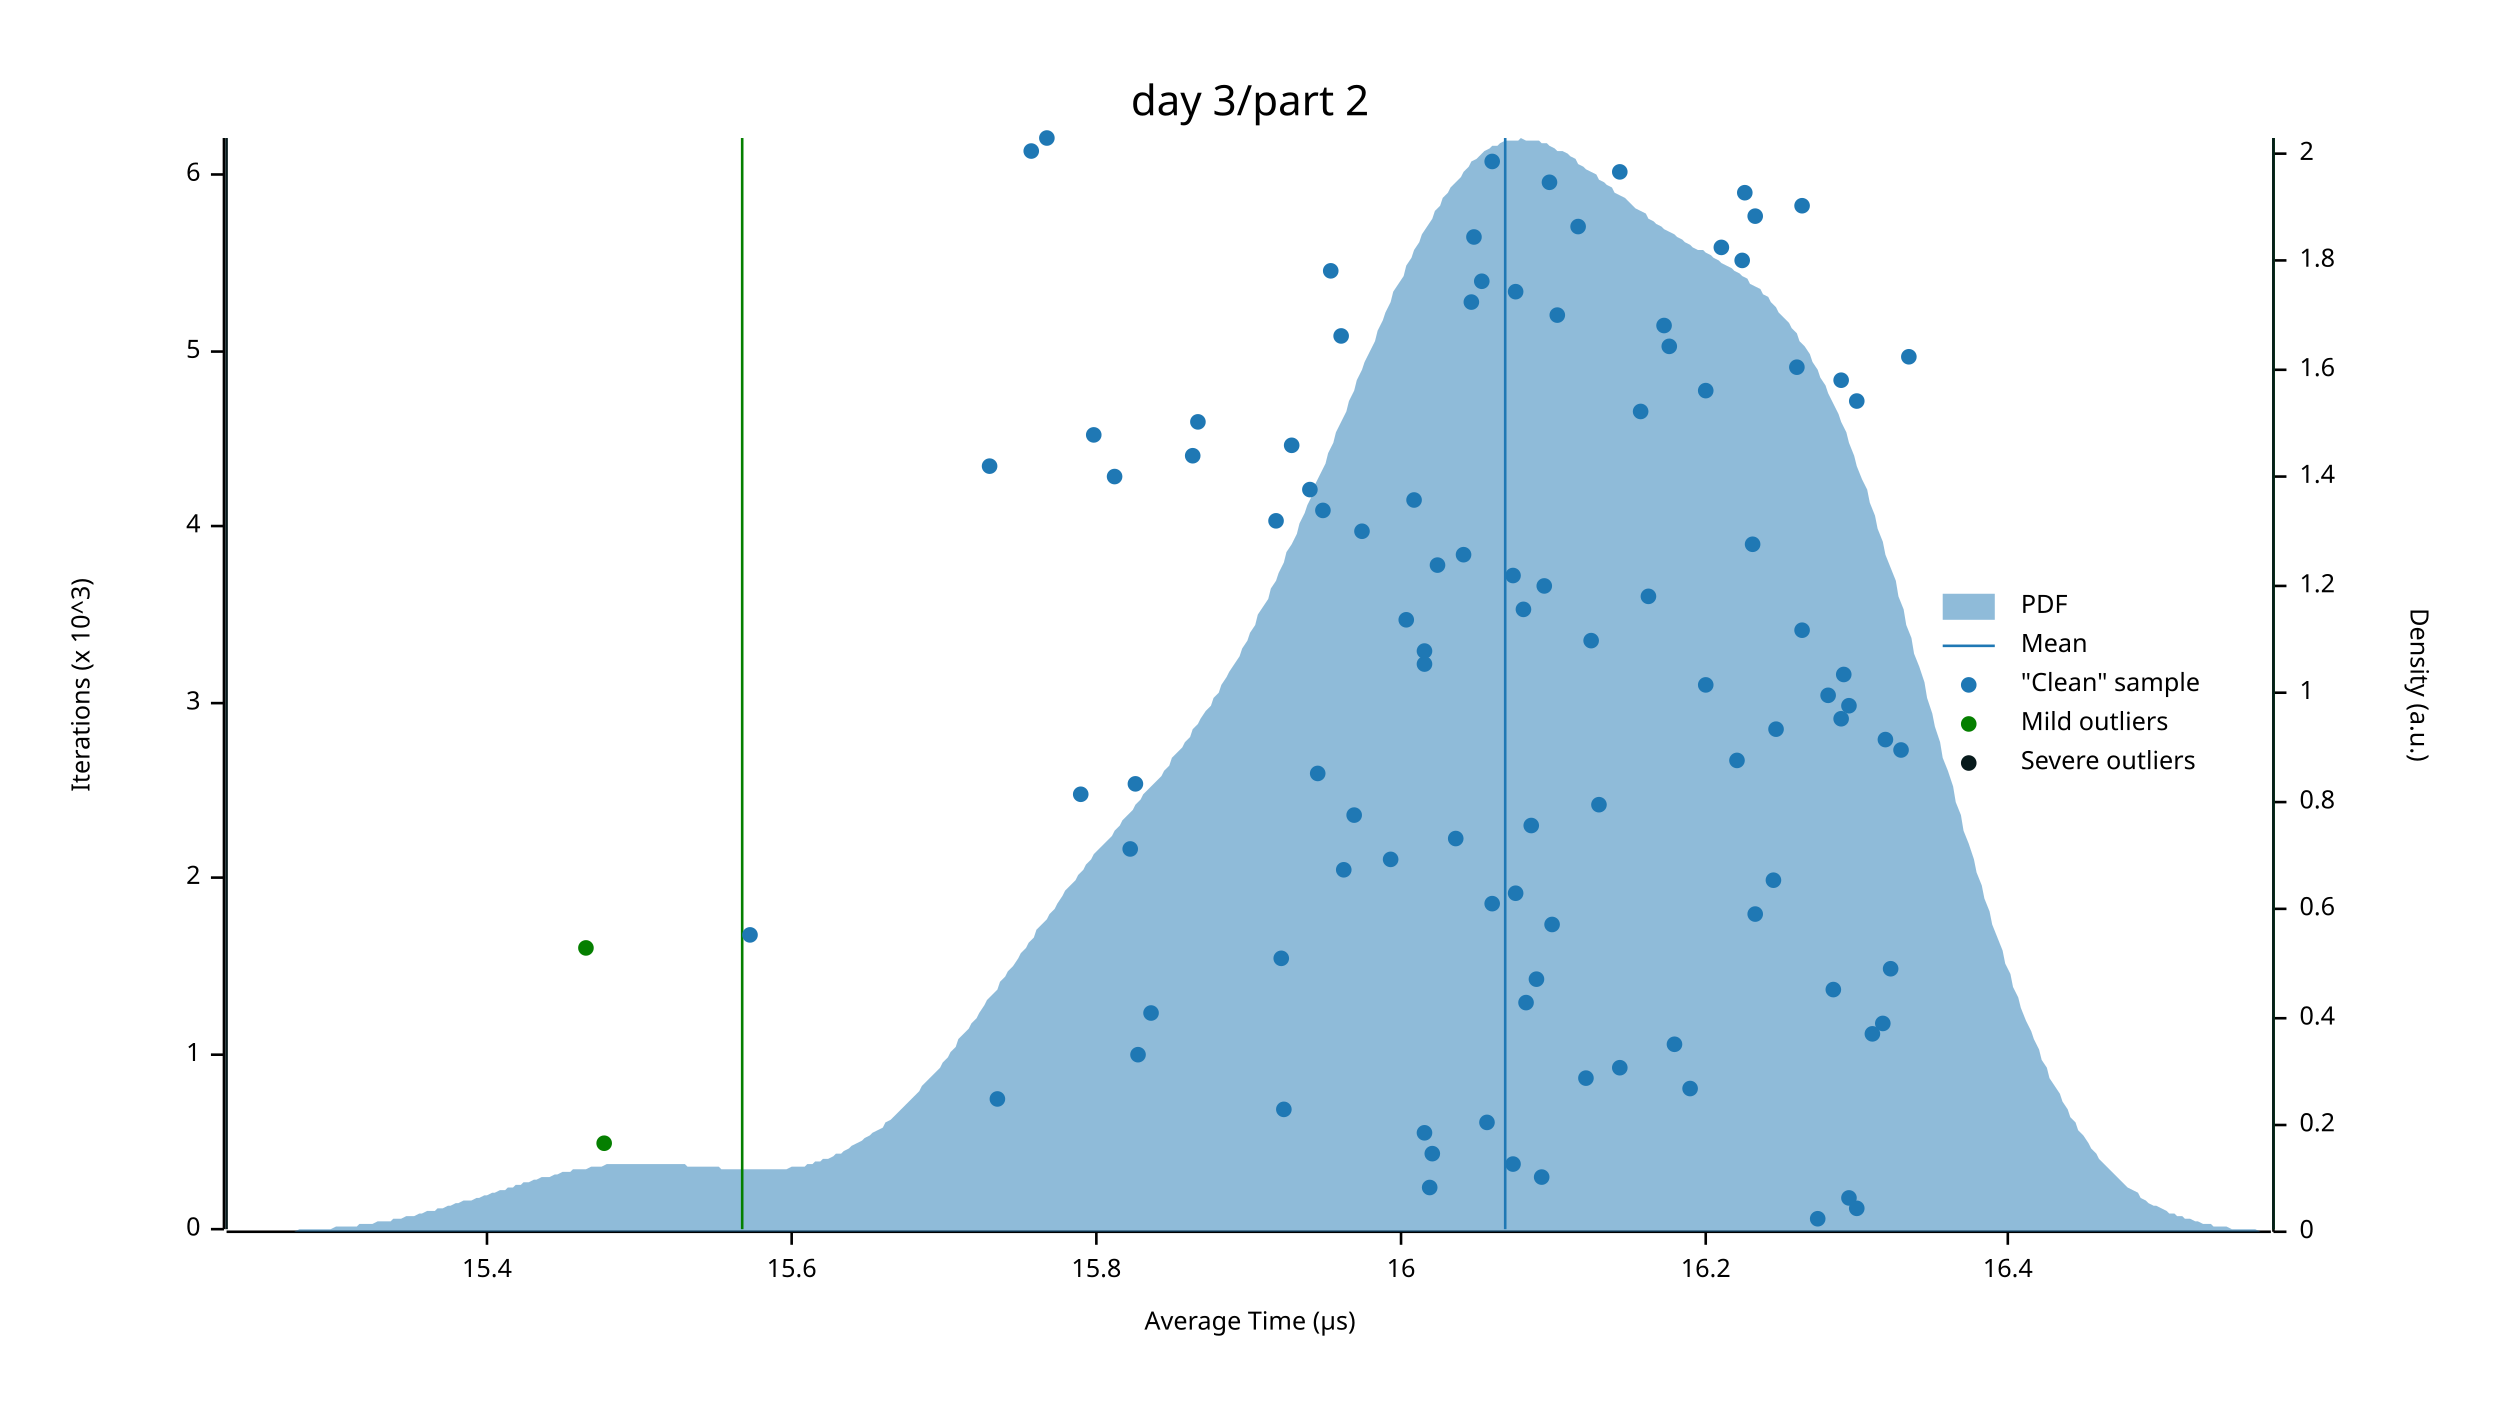
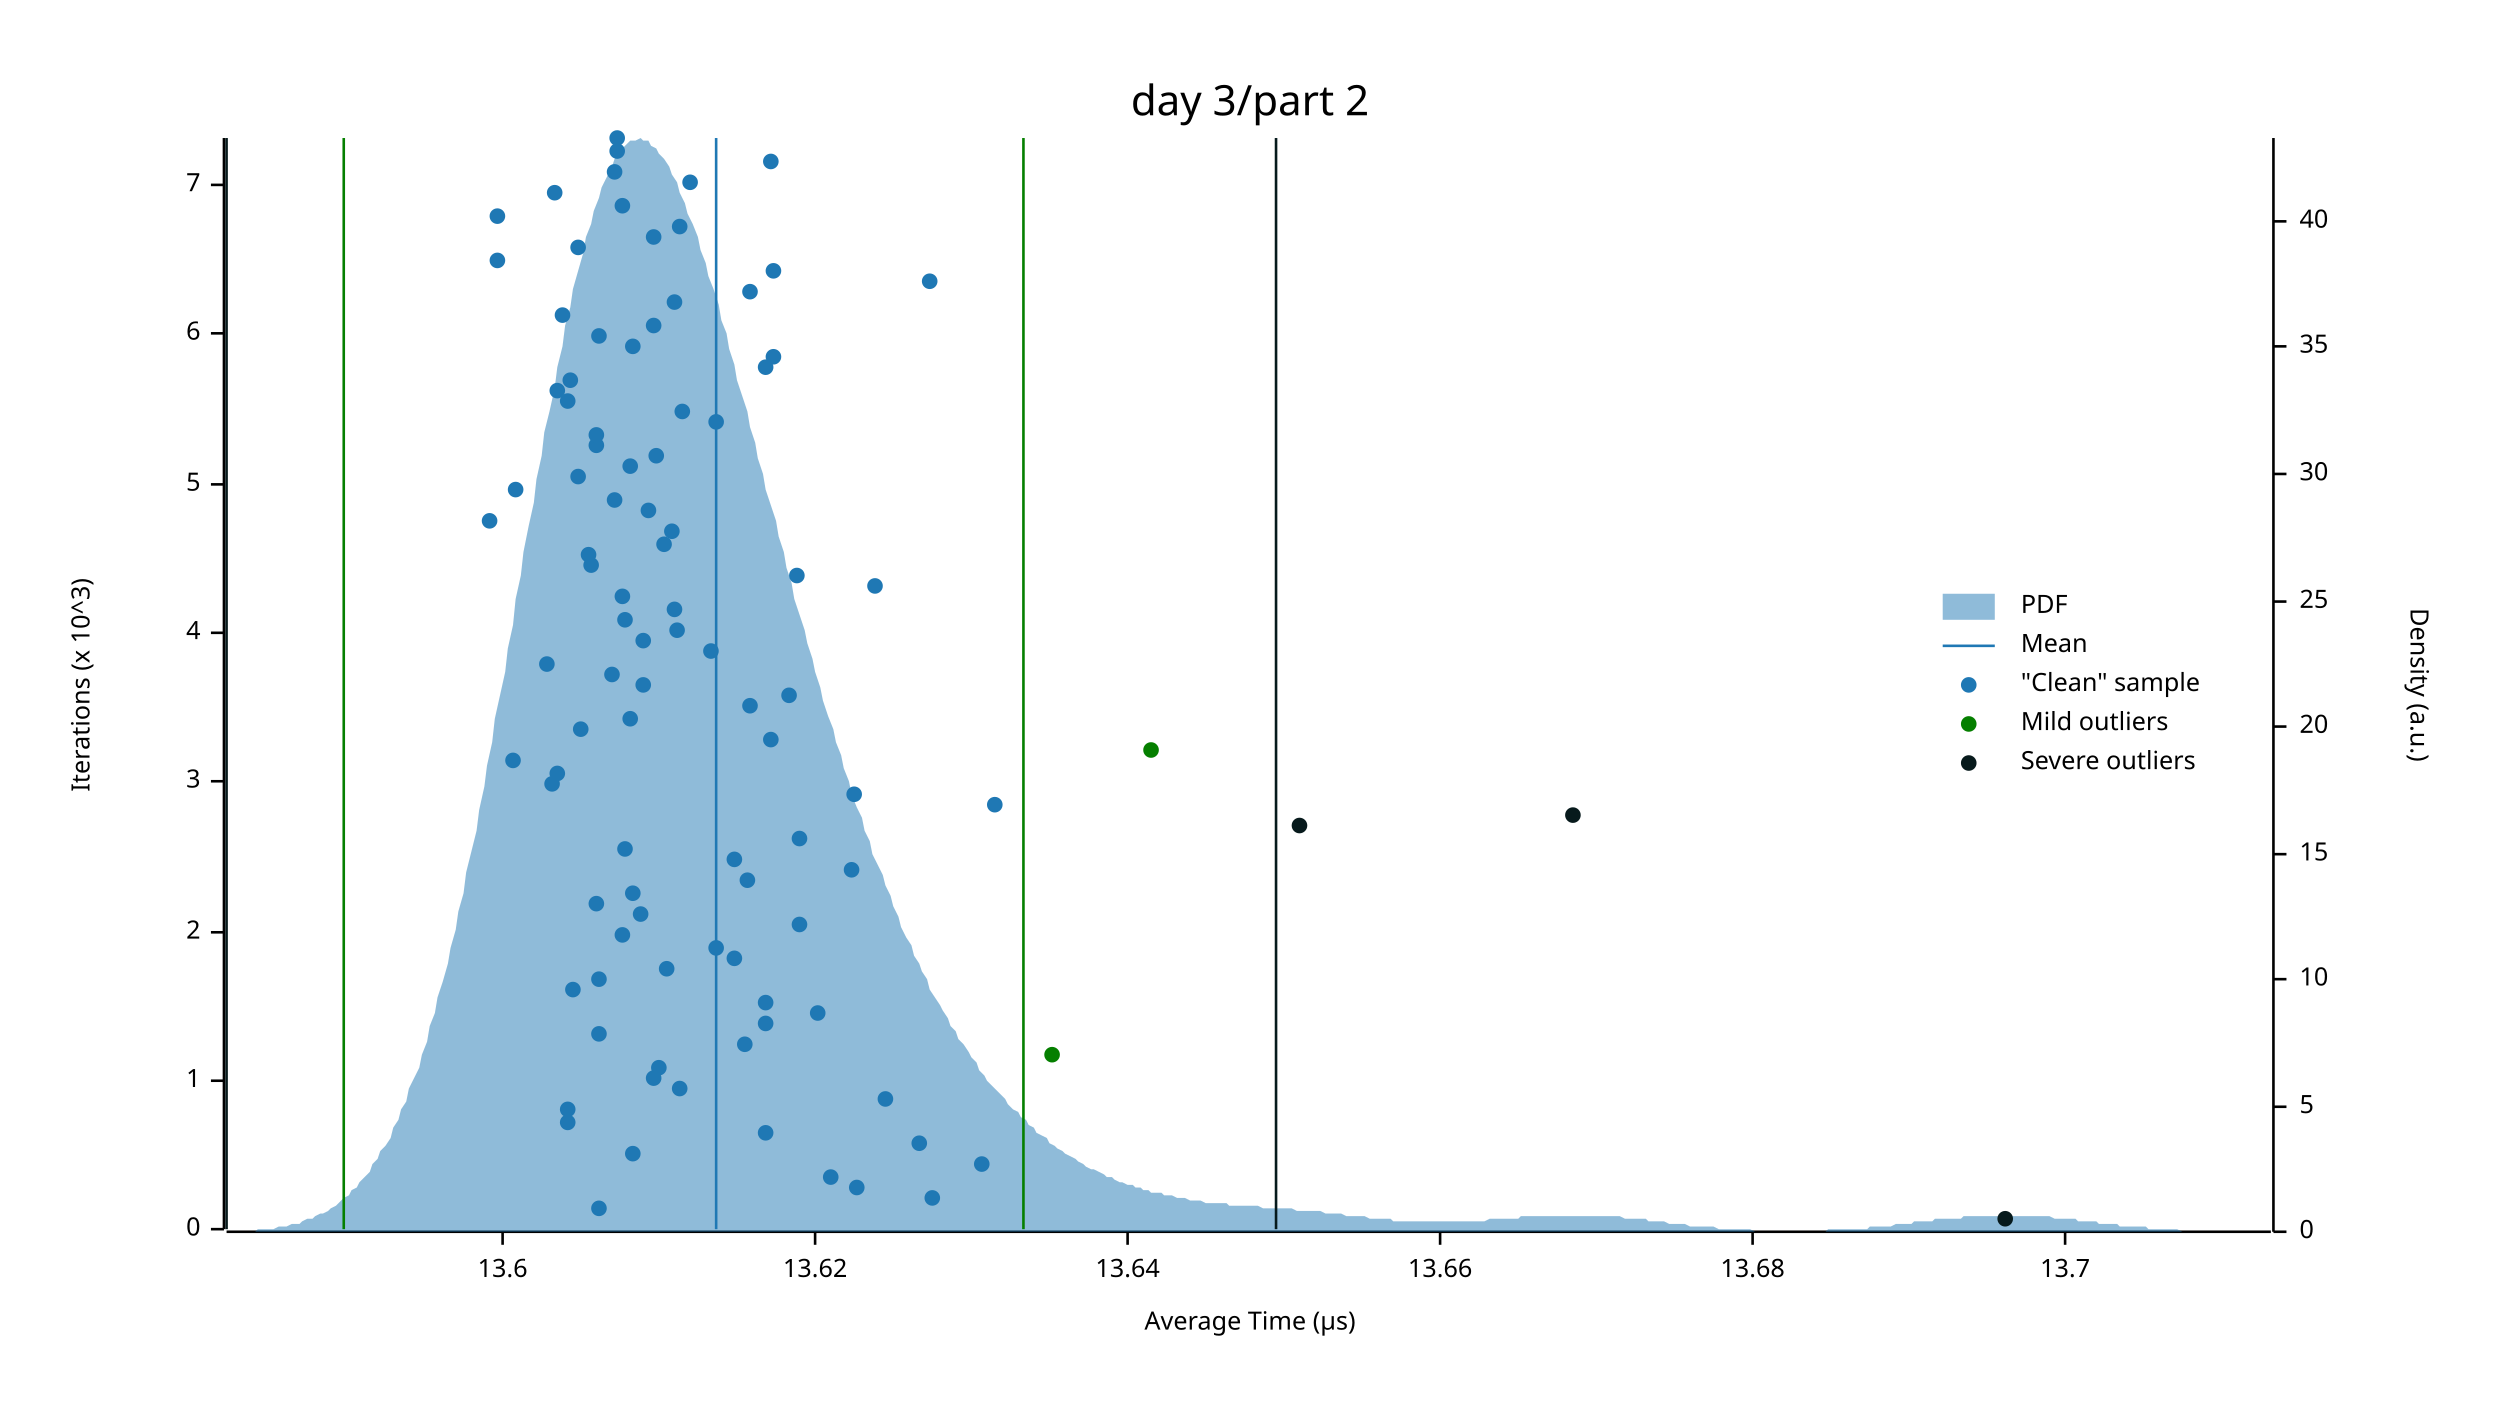
<svg xmlns="http://www.w3.org/2000/svg" width="960" height="540" viewBox="0 0 960 540">
  <text x="480" y="32" dy="0.76em" text-anchor="middle" font-family="sans-serif" font-size="16.129" opacity="1" fill="#000000">
day 3/part 2
</text>
  <text x="27" y="263" dy="0.76em" text-anchor="middle" font-family="sans-serif" font-size="9.677" opacity="1" fill="#000000" transform="rotate(270, 27, 263)">
Iterations (x 10^3)
</text>
  <text x="480" y="513" dy="-0.5ex" text-anchor="middle" font-family="sans-serif" font-size="9.677" opacity="1" fill="#000000">
Average Time (µs)
</text>
  <polyline fill="none" opacity="1" stroke="#000000" stroke-width="1" points="86,53 86,472 " />
  <text x="77" y="472" dy="0.5ex" text-anchor="end" font-family="sans-serif" font-size="9.677" opacity="1" fill="#000000">
0
</text>
  <polyline fill="none" opacity="1" stroke="#000000" stroke-width="1" points="81,472 86,472 " />
-   <text x="77" y="405" dy="0.5ex" text-anchor="end" font-family="sans-serif" font-size="9.677" opacity="1" fill="#000000">
+   <text x="77" y="415" dy="0.5ex" text-anchor="end" font-family="sans-serif" font-size="9.677" opacity="1" fill="#000000">
1
</text>
-   <polyline fill="none" opacity="1" stroke="#000000" stroke-width="1" points="81,405 86,405 " />
-   <text x="77" y="337" dy="0.5ex" text-anchor="end" font-family="sans-serif" font-size="9.677" opacity="1" fill="#000000">
+   <polyline fill="none" opacity="1" stroke="#000000" stroke-width="1" points="81,415 86,415 " />
+   <text x="77" y="358" dy="0.5ex" text-anchor="end" font-family="sans-serif" font-size="9.677" opacity="1" fill="#000000">
2
</text>
-   <polyline fill="none" opacity="1" stroke="#000000" stroke-width="1" points="81,337 86,337 " />
-   <text x="77" y="270" dy="0.5ex" text-anchor="end" font-family="sans-serif" font-size="9.677" opacity="1" fill="#000000">
+   <polyline fill="none" opacity="1" stroke="#000000" stroke-width="1" points="81,358 86,358 " />
+   <text x="77" y="300" dy="0.5ex" text-anchor="end" font-family="sans-serif" font-size="9.677" opacity="1" fill="#000000">
3
</text>
-   <polyline fill="none" opacity="1" stroke="#000000" stroke-width="1" points="81,270 86,270 " />
-   <text x="77" y="202" dy="0.5ex" text-anchor="end" font-family="sans-serif" font-size="9.677" opacity="1" fill="#000000">
+   <polyline fill="none" opacity="1" stroke="#000000" stroke-width="1" points="81,300 86,300 " />
+   <text x="77" y="243" dy="0.5ex" text-anchor="end" font-family="sans-serif" font-size="9.677" opacity="1" fill="#000000">
4
</text>
-   <polyline fill="none" opacity="1" stroke="#000000" stroke-width="1" points="81,202 86,202 " />
-   <text x="77" y="135" dy="0.5ex" text-anchor="end" font-family="sans-serif" font-size="9.677" opacity="1" fill="#000000">
+   <polyline fill="none" opacity="1" stroke="#000000" stroke-width="1" points="81,243 86,243 " />
+   <text x="77" y="186" dy="0.5ex" text-anchor="end" font-family="sans-serif" font-size="9.677" opacity="1" fill="#000000">
5
</text>
-   <polyline fill="none" opacity="1" stroke="#000000" stroke-width="1" points="81,135 86,135 " />
-   <text x="77" y="67" dy="0.5ex" text-anchor="end" font-family="sans-serif" font-size="9.677" opacity="1" fill="#000000">
+   <polyline fill="none" opacity="1" stroke="#000000" stroke-width="1" points="81,186 86,186 " />
+   <text x="77" y="128" dy="0.5ex" text-anchor="end" font-family="sans-serif" font-size="9.677" opacity="1" fill="#000000">
6
</text>
-   <polyline fill="none" opacity="1" stroke="#000000" stroke-width="1" points="81,67 86,67 " />
+   <polyline fill="none" opacity="1" stroke="#000000" stroke-width="1" points="81,128 86,128 " />
+   <text x="77" y="71" dy="0.5ex" text-anchor="end" font-family="sans-serif" font-size="9.677" opacity="1" fill="#000000">
+ 7
+ </text>
+   <polyline fill="none" opacity="1" stroke="#000000" stroke-width="1" points="81,71 86,71 " />
  <polyline fill="none" opacity="1" stroke="#000000" stroke-width="1" points="87,473 872,473 " />
-   <text x="187" y="483" dy="0.76em" text-anchor="middle" font-family="sans-serif" font-size="9.677" opacity="1" fill="#000000">
- 15.4
- </text>
-   <polyline fill="none" opacity="1" stroke="#000000" stroke-width="1" points="187,473 187,478 " />
-   <text x="304" y="483" dy="0.76em" text-anchor="middle" font-family="sans-serif" font-size="9.677" opacity="1" fill="#000000">
- 15.6
- </text>
-   <polyline fill="none" opacity="1" stroke="#000000" stroke-width="1" points="304,473 304,478 " />
-   <text x="421" y="483" dy="0.76em" text-anchor="middle" font-family="sans-serif" font-size="9.677" opacity="1" fill="#000000">
- 15.8
- </text>
-   <polyline fill="none" opacity="1" stroke="#000000" stroke-width="1" points="421,473 421,478 " />
-   <text x="538" y="483" dy="0.76em" text-anchor="middle" font-family="sans-serif" font-size="9.677" opacity="1" fill="#000000">
- 16
- </text>
-   <polyline fill="none" opacity="1" stroke="#000000" stroke-width="1" points="538,473 538,478 " />
-   <text x="655" y="483" dy="0.76em" text-anchor="middle" font-family="sans-serif" font-size="9.677" opacity="1" fill="#000000">
- 16.2
- </text>
-   <polyline fill="none" opacity="1" stroke="#000000" stroke-width="1" points="655,473 655,478 " />
-   <text x="771" y="483" dy="0.76em" text-anchor="middle" font-family="sans-serif" font-size="9.677" opacity="1" fill="#000000">
- 16.4
- </text>
-   <polyline fill="none" opacity="1" stroke="#000000" stroke-width="1" points="771,473 771,478 " />
+   <text x="193" y="483" dy="0.76em" text-anchor="middle" font-family="sans-serif" font-size="9.677" opacity="1" fill="#000000">
+ 13.6
+ </text>
+   <polyline fill="none" opacity="1" stroke="#000000" stroke-width="1" points="193,473 193,478 " />
+   <text x="313" y="483" dy="0.76em" text-anchor="middle" font-family="sans-serif" font-size="9.677" opacity="1" fill="#000000">
+ 13.62
+ </text>
+   <polyline fill="none" opacity="1" stroke="#000000" stroke-width="1" points="313,473 313,478 " />
+   <text x="433" y="483" dy="0.76em" text-anchor="middle" font-family="sans-serif" font-size="9.677" opacity="1" fill="#000000">
+ 13.64
+ </text>
+   <polyline fill="none" opacity="1" stroke="#000000" stroke-width="1" points="433,473 433,478 " />
+   <text x="553" y="483" dy="0.76em" text-anchor="middle" font-family="sans-serif" font-size="9.677" opacity="1" fill="#000000">
+ 13.66
+ </text>
+   <polyline fill="none" opacity="1" stroke="#000000" stroke-width="1" points="553,473 553,478 " />
+   <text x="673" y="483" dy="0.76em" text-anchor="middle" font-family="sans-serif" font-size="9.677" opacity="1" fill="#000000">
+ 13.68
+ </text>
+   <polyline fill="none" opacity="1" stroke="#000000" stroke-width="1" points="673,473 673,478 " />
+   <text x="793" y="483" dy="0.76em" text-anchor="middle" font-family="sans-serif" font-size="9.677" opacity="1" fill="#000000">
+ 13.7
+ </text>
+   <polyline fill="none" opacity="1" stroke="#000000" stroke-width="1" points="793,473 793,478 " />
  <text x="933" y="263" dy="0.76em" text-anchor="middle" font-family="sans-serif" font-size="9.677" opacity="1" fill="#000000" transform="rotate(90, 933, 263)">
Density (a.u.)
</text>
  <polyline fill="none" opacity="1" stroke="#000000" stroke-width="1" points="873,53 873,473 " />
  <text x="883" y="473" dy="0.5ex" text-anchor="start" font-family="sans-serif" font-size="9.677" opacity="1" fill="#000000">
0
</text>
  <polyline fill="none" opacity="1" stroke="#000000" stroke-width="1" points="873,473 878,473 " />
-   <text x="883" y="432" dy="0.5ex" text-anchor="start" font-family="sans-serif" font-size="9.677" opacity="1" fill="#000000">
- 0.2
- </text>
-   <polyline fill="none" opacity="1" stroke="#000000" stroke-width="1" points="873,432 878,432 " />
-   <text x="883" y="391" dy="0.5ex" text-anchor="start" font-family="sans-serif" font-size="9.677" opacity="1" fill="#000000">
- 0.4
- </text>
-   <polyline fill="none" opacity="1" stroke="#000000" stroke-width="1" points="873,391 878,391 " />
-   <text x="883" y="349" dy="0.5ex" text-anchor="start" font-family="sans-serif" font-size="9.677" opacity="1" fill="#000000">
- 0.6
- </text>
-   <polyline fill="none" opacity="1" stroke="#000000" stroke-width="1" points="873,349 878,349 " />
-   <text x="883" y="308" dy="0.5ex" text-anchor="start" font-family="sans-serif" font-size="9.677" opacity="1" fill="#000000">
- 0.8
- </text>
-   <polyline fill="none" opacity="1" stroke="#000000" stroke-width="1" points="873,308 878,308 " />
-   <text x="883" y="266" dy="0.5ex" text-anchor="start" font-family="sans-serif" font-size="9.677" opacity="1" fill="#000000">
- 1
- </text>
-   <polyline fill="none" opacity="1" stroke="#000000" stroke-width="1" points="873,266 878,266 " />
-   <text x="883" y="225" dy="0.5ex" text-anchor="start" font-family="sans-serif" font-size="9.677" opacity="1" fill="#000000">
- 1.2
- </text>
-   <polyline fill="none" opacity="1" stroke="#000000" stroke-width="1" points="873,225 878,225 " />
-   <text x="883" y="183" dy="0.5ex" text-anchor="start" font-family="sans-serif" font-size="9.677" opacity="1" fill="#000000">
- 1.4
- </text>
-   <polyline fill="none" opacity="1" stroke="#000000" stroke-width="1" points="873,183 878,183 " />
-   <text x="883" y="142" dy="0.5ex" text-anchor="start" font-family="sans-serif" font-size="9.677" opacity="1" fill="#000000">
- 1.6
- </text>
-   <polyline fill="none" opacity="1" stroke="#000000" stroke-width="1" points="873,142 878,142 " />
-   <text x="883" y="100" dy="0.5ex" text-anchor="start" font-family="sans-serif" font-size="9.677" opacity="1" fill="#000000">
- 1.8
- </text>
-   <polyline fill="none" opacity="1" stroke="#000000" stroke-width="1" points="873,100 878,100 " />
-   <text x="883" y="59" dy="0.5ex" text-anchor="start" font-family="sans-serif" font-size="9.677" opacity="1" fill="#000000">
- 2
- </text>
-   <polyline fill="none" opacity="1" stroke="#000000" stroke-width="1" points="873,59 878,59 " />
-   <polygon opacity="0.5" fill="#1F78B4" points="87,473 88,473 90,473 91,473 93,473 94,473 96,473 98,473 99,473 101,473 102,473 104,473 105,473 107,473 109,473 110,473 112,473 113,473 115,472 116,472 118,472 120,472 121,472 123,472 124,472 126,472 127,472 129,471 131,471 132,471 134,471 135,471 137,471 138,470 140,470 142,470 143,470 145,469 146,469 148,469 150,469 151,468 153,468 154,468 156,467 157,467 159,467 161,466 162,466 164,465 165,465 167,465 168,464 170,464 172,463 173,463 175,462 176,462 178,461 179,461 181,461 183,460 184,460 186,459 187,459 189,458 190,458 192,457 194,457 195,456 197,456 198,455 200,455 201,454 203,454 205,453 206,453 208,452 209,452 211,452 213,451 214,451 216,450 217,450 219,450 220,449 222,449 224,449 225,449 227,448 228,448 230,448 231,448 233,447 235,447 236,447 238,447 239,447 241,447 242,447 244,447 246,447 247,447 249,447 250,447 252,447 253,447 255,447 257,447 258,447 260,447 261,447 263,447 264,448 266,448 268,448 269,448 271,448 272,448 274,448 276,448 277,449 279,449 280,449 282,449 283,449 285,449 287,449 288,449 290,449 291,449 293,449 294,449 296,449 298,449 299,449 301,449 302,449 304,448 305,448 307,448 309,448 310,447 312,447 313,446 315,446 316,445 318,445 320,444 321,443 323,443 324,442 326,441 327,440 329,439 331,438 332,437 334,436 335,435 337,434 339,433 340,431 342,430 343,429 345,427 346,426 348,424 350,422 351,421 353,419 354,417 356,415 357,414 359,412 361,410 362,408 364,406 365,404 367,402 368,399 370,397 372,395 373,393 375,391 376,389 378,386 379,384 381,382 383,380 384,377 386,375 387,373 389,371 391,368 392,366 394,364 395,362 397,360 398,357 400,355 402,353 403,351 405,349 406,347 408,344 409,342 411,340 413,338 414,336 416,334 417,332 419,330 420,328 422,326 424,324 425,323 427,321 428,319 430,317 431,315 433,313 435,311 436,309 438,307 439,305 441,303 442,302 444,300 446,298 447,296 449,294 450,291 452,289 454,287 455,285 457,283 458,280 460,278 461,276 463,273 465,271 466,268 468,266 469,263 471,260 472,258 474,255 476,252 477,249 479,246 480,243 482,240 483,236 485,233 487,230 488,226 490,223 491,220 493,216 494,212 496,209 498,205 499,201 501,197 502,194 504,190 505,186 507,182 509,178 510,174 512,170 513,166 515,162 517,158 518,154 520,150 521,146 523,142 524,139 526,135 528,131 529,127 531,123 532,120 534,116 535,112 537,109 539,106 540,102 542,99 543,96 545,93 546,90 548,87 550,84 551,81 553,79 554,76 556,74 557,72 559,70 561,68 562,66 564,64 565,62 567,61 568,60 570,58 572,57 573,56 575,56 576,55 578,54 580,54 581,54 583,54 584,53 586,54 587,54 589,54 591,54 592,55 594,55 595,56 597,57 598,58 600,58 602,59 603,60 605,61 606,63 608,64 609,65 611,66 613,67 614,69 616,70 617,71 619,72 620,74 622,75 624,76 625,77 627,79 628,80 630,81 632,82 633,84 635,85 636,86 638,87 639,88 641,89 643,90 644,91 646,92 647,93 649,94 650,95 652,96 654,96 655,97 657,98 658,99 660,100 661,101 663,102 665,103 666,104 668,105 669,106 671,107 672,109 674,110 676,111 677,113 679,114 680,116 682,118 683,120 685,122 687,124 688,126 690,128 691,131 693,133 695,136 696,139 698,142 699,145 701,148 702,151 704,155 706,159 707,162 709,166 710,170 712,175 713,179 715,184 717,188 718,193 720,198 721,203 723,208 724,213 726,218 728,223 729,229 731,234 732,240 734,245 735,251 737,256 739,262 740,268 742,274 743,279 745,285 746,291 748,296 750,302 751,308 753,313 754,319 756,324 758,330 759,335 761,340 762,345 764,350 765,355 767,360 769,365 770,370 772,374 773,379 775,383 776,387 778,392 780,396 781,399 783,403 784,407 786,410 787,414 789,417 791,420 792,423 794,426 795,429 797,431 798,434 800,436 802,439 803,441 805,443 806,445 808,447 809,448 811,450 813,452 814,453 816,455 817,456 819,457 821,458 822,460 824,461 825,462 827,463 828,463 830,464 832,465 833,466 835,466 836,467 838,467 839,468 841,468 843,469 844,469 846,470 847,470 849,470 850,471 852,471 854,471 855,471 857,472 858,472 860,472 861,472 863,472 865,472 866,472 868,473 869,473 871,473 873,473 873,473 87,473 " />
-   <polyline fill="none" opacity="1" stroke="#1F78B4" stroke-width="1" points="578,472 578,53 " />
-   <polyline fill="none" opacity="1" stroke="#057F00" stroke-width="1" points="285,472 285,53 " />
-   <polyline fill="none" opacity="1" stroke="#057F00" stroke-width="1" points="873,472 873,53 " />
+   <text x="883" y="425" dy="0.5ex" text-anchor="start" font-family="sans-serif" font-size="9.677" opacity="1" fill="#000000">
+ 5
+ </text>
+   <polyline fill="none" opacity="1" stroke="#000000" stroke-width="1" points="873,425 878,425 " />
+   <text x="883" y="376" dy="0.5ex" text-anchor="start" font-family="sans-serif" font-size="9.677" opacity="1" fill="#000000">
+ 10
+ </text>
+   <polyline fill="none" opacity="1" stroke="#000000" stroke-width="1" points="873,376 878,376 " />
+   <text x="883" y="328" dy="0.5ex" text-anchor="start" font-family="sans-serif" font-size="9.677" opacity="1" fill="#000000">
+ 15
+ </text>
+   <polyline fill="none" opacity="1" stroke="#000000" stroke-width="1" points="873,328 878,328 " />
+   <text x="883" y="279" dy="0.5ex" text-anchor="start" font-family="sans-serif" font-size="9.677" opacity="1" fill="#000000">
+ 20
+ </text>
+   <polyline fill="none" opacity="1" stroke="#000000" stroke-width="1" points="873,279 878,279 " />
+   <text x="883" y="231" dy="0.5ex" text-anchor="start" font-family="sans-serif" font-size="9.677" opacity="1" fill="#000000">
+ 25
+ </text>
+   <polyline fill="none" opacity="1" stroke="#000000" stroke-width="1" points="873,231 878,231 " />
+   <text x="883" y="182" dy="0.5ex" text-anchor="start" font-family="sans-serif" font-size="9.677" opacity="1" fill="#000000">
+ 30
+ </text>
+   <polyline fill="none" opacity="1" stroke="#000000" stroke-width="1" points="873,182 878,182 " />
+   <text x="883" y="133" dy="0.5ex" text-anchor="start" font-family="sans-serif" font-size="9.677" opacity="1" fill="#000000">
+ 35
+ </text>
+   <polyline fill="none" opacity="1" stroke="#000000" stroke-width="1" points="873,133 878,133 " />
+   <text x="883" y="85" dy="0.5ex" text-anchor="start" font-family="sans-serif" font-size="9.677" opacity="1" fill="#000000">
+ 40
+ </text>
+   <polyline fill="none" opacity="1" stroke="#000000" stroke-width="1" points="873,85 878,85 " />
+   <polygon opacity="0.5" fill="#1F78B4" points="87,473 88,473 90,473 91,473 93,473 94,473 96,473 98,473 99,472 101,472 102,472 104,472 105,472 107,471 109,471 110,471 112,470 113,470 115,470 116,469 118,468 120,468 121,467 123,466 124,466 126,465 127,464 129,463 131,461 132,460 134,459 135,457 137,456 138,454 140,452 142,450 143,447 145,445 146,442 148,440 150,437 151,433 153,430 154,426 156,423 157,418 159,414 161,410 162,405 164,400 165,394 167,389 168,383 170,377 172,370 173,364 175,357 176,350 178,343 179,335 181,327 183,319 184,311 186,302 187,294 189,285 190,276 192,267 194,258 195,249 197,240 198,230 200,221 201,212 203,202 205,193 206,184 208,175 209,166 211,158 213,149 214,141 216,133 217,125 219,118 220,111 222,104 224,97 225,91 227,86 228,81 230,76 231,72 233,68 235,64 236,61 238,59 239,57 241,55 242,54 244,54 246,53 247,54 249,54 250,56 252,57 253,59 255,61 257,64 258,67 260,70 261,74 263,78 264,82 266,86 268,91 269,96 271,101 272,106 274,111 276,117 277,123 279,128 280,134 282,140 283,146 285,152 287,158 288,164 290,170 291,176 293,182 294,188 296,194 298,200 299,206 301,212 302,218 304,224 305,230 307,236 309,242 310,247 312,253 313,258 315,264 316,269 318,275 320,280 321,285 323,290 324,295 326,300 327,305 329,310 331,314 332,319 334,323 335,328 337,332 339,336 340,340 342,344 343,348 345,352 346,356 348,360 350,363 351,367 353,370 354,373 356,376 357,380 359,383 361,386 362,388 364,391 365,394 367,396 368,399 370,401 372,404 373,406 375,408 376,411 378,413 379,415 381,417 383,419 384,420 386,422 387,424 389,426 391,427 392,429 394,430 395,432 397,433 398,435 400,436 402,437 403,439 405,440 406,441 408,442 409,443 411,444 413,445 414,446 416,447 417,448 419,449 420,449 422,450 424,451 425,452 427,452 428,453 430,454 431,454 433,455 435,455 436,456 438,456 439,457 441,457 442,458 444,458 446,458 447,459 449,459 450,459 452,460 454,460 455,460 457,461 458,461 460,461 461,461 463,462 465,462 466,462 468,462 469,462 471,462 472,463 474,463 476,463 477,463 479,463 480,463 482,463 483,463 485,464 487,464 488,464 490,464 491,464 493,464 494,464 496,464 498,465 499,465 501,465 502,465 504,465 505,465 507,465 509,466 510,466 512,466 513,466 515,466 517,467 518,467 520,467 521,467 523,467 524,467 526,468 528,468 529,468 531,468 532,468 534,468 535,469 537,469 539,469 540,469 542,469 543,469 545,469 546,469 548,469 550,469 551,469 553,469 554,469 556,469 557,469 559,469 561,469 562,469 564,469 565,469 567,469 568,469 570,469 572,468 573,468 575,468 576,468 578,468 580,468 581,468 583,468 584,467 586,467 587,467 589,467 591,467 592,467 594,467 595,467 597,467 598,467 600,467 602,467 603,467 605,467 606,467 608,467 609,467 611,467 613,467 614,467 616,467 617,467 619,467 620,467 622,467 624,468 625,468 627,468 628,468 630,468 632,468 633,469 635,469 636,469 638,469 639,469 641,470 643,470 644,470 646,470 647,470 649,471 650,471 652,471 654,471 655,471 657,471 658,471 660,472 661,472 663,472 665,472 666,472 668,472 669,472 671,472 672,472 674,473 676,473 677,473 679,473 680,473 682,473 683,473 685,473 687,473 688,473 690,473 691,473 693,473 695,473 696,473 698,473 699,473 701,473 702,472 704,472 706,472 707,472 709,472 710,472 712,472 713,472 715,472 717,472 718,471 720,471 721,471 723,471 724,471 726,471 728,470 729,470 731,470 732,470 734,470 735,469 737,469 739,469 740,469 742,469 743,468 745,468 746,468 748,468 750,468 751,468 753,468 754,467 756,467 758,467 759,467 761,467 762,467 764,467 765,467 767,467 769,467 770,467 772,467 773,467 775,467 776,467 778,467 780,467 781,467 783,467 784,467 786,467 787,467 789,468 791,468 792,468 794,468 795,468 797,468 798,469 800,469 802,469 803,469 805,469 806,470 808,470 809,470 811,470 813,470 814,471 816,471 817,471 819,471 821,471 822,471 824,471 825,472 827,472 828,472 830,472 832,472 833,472 835,472 836,472 838,473 839,473 841,473 843,473 844,473 846,473 847,473 849,473 850,473 852,473 854,473 855,473 857,473 858,473 860,473 861,473 863,473 865,473 866,473 868,473 869,473 871,473 873,473 873,473 87,473 " />
+   <polyline fill="none" opacity="1" stroke="#1F78B4" stroke-width="1" points="275,472 275,53 " />
+   <polyline fill="none" opacity="1" stroke="#057F00" stroke-width="1" points="132,472 132,53 " />
+   <polyline fill="none" opacity="1" stroke="#057F00" stroke-width="1" points="393,472 393,53 " />
  <polyline fill="none" opacity="1" stroke="#071A1C" stroke-width="1" points="87,472 87,53 " />
-   <polyline fill="none" opacity="1" stroke="#071A1C" stroke-width="1" points="873,472 873,53 " />
-   <circle cx="698" cy="468" r="3" opacity="1" fill="#1F78B4" stroke="none" stroke-width="1" />
-   <circle cx="713" cy="464" r="3" opacity="1" fill="#1F78B4" stroke="none" stroke-width="1" />
-   <circle cx="710" cy="460" r="3" opacity="1" fill="#1F78B4" stroke="none" stroke-width="1" />
-   <circle cx="549" cy="456" r="3" opacity="1" fill="#1F78B4" stroke="none" stroke-width="1" />
-   <circle cx="592" cy="452" r="3" opacity="1" fill="#1F78B4" stroke="none" stroke-width="1" />
-   <circle cx="581" cy="447" r="3" opacity="1" fill="#1F78B4" stroke="none" stroke-width="1" />
-   <circle cx="550" cy="443" r="3" opacity="1" fill="#1F78B4" stroke="none" stroke-width="1" />
-   <circle cx="547" cy="435" r="3" opacity="1" fill="#1F78B4" stroke="none" stroke-width="1" />
-   <circle cx="571" cy="431" r="3" opacity="1" fill="#1F78B4" stroke="none" stroke-width="1" />
-   <circle cx="493" cy="426" r="3" opacity="1" fill="#1F78B4" stroke="none" stroke-width="1" />
-   <circle cx="383" cy="422" r="3" opacity="1" fill="#1F78B4" stroke="none" stroke-width="1" />
-   <circle cx="649" cy="418" r="3" opacity="1" fill="#1F78B4" stroke="none" stroke-width="1" />
-   <circle cx="609" cy="414" r="3" opacity="1" fill="#1F78B4" stroke="none" stroke-width="1" />
-   <circle cx="622" cy="410" r="3" opacity="1" fill="#1F78B4" stroke="none" stroke-width="1" />
-   <circle cx="437" cy="405" r="3" opacity="1" fill="#1F78B4" stroke="none" stroke-width="1" />
-   <circle cx="643" cy="401" r="3" opacity="1" fill="#1F78B4" stroke="none" stroke-width="1" />
-   <circle cx="719" cy="397" r="3" opacity="1" fill="#1F78B4" stroke="none" stroke-width="1" />
-   <circle cx="723" cy="393" r="3" opacity="1" fill="#1F78B4" stroke="none" stroke-width="1" />
-   <circle cx="442" cy="389" r="3" opacity="1" fill="#1F78B4" stroke="none" stroke-width="1" />
-   <circle cx="586" cy="385" r="3" opacity="1" fill="#1F78B4" stroke="none" stroke-width="1" />
-   <circle cx="704" cy="380" r="3" opacity="1" fill="#1F78B4" stroke="none" stroke-width="1" />
-   <circle cx="590" cy="376" r="3" opacity="1" fill="#1F78B4" stroke="none" stroke-width="1" />
-   <circle cx="726" cy="372" r="3" opacity="1" fill="#1F78B4" stroke="none" stroke-width="1" />
-   <circle cx="492" cy="368" r="3" opacity="1" fill="#1F78B4" stroke="none" stroke-width="1" />
-   <circle cx="288" cy="359" r="3" opacity="1" fill="#1F78B4" stroke="none" stroke-width="1" />
-   <circle cx="596" cy="355" r="3" opacity="1" fill="#1F78B4" stroke="none" stroke-width="1" />
-   <circle cx="674" cy="351" r="3" opacity="1" fill="#1F78B4" stroke="none" stroke-width="1" />
-   <circle cx="573" cy="347" r="3" opacity="1" fill="#1F78B4" stroke="none" stroke-width="1" />
-   <circle cx="582" cy="343" r="3" opacity="1" fill="#1F78B4" stroke="none" stroke-width="1" />
-   <circle cx="681" cy="338" r="3" opacity="1" fill="#1F78B4" stroke="none" stroke-width="1" />
-   <circle cx="516" cy="334" r="3" opacity="1" fill="#1F78B4" stroke="none" stroke-width="1" />
-   <circle cx="534" cy="330" r="3" opacity="1" fill="#1F78B4" stroke="none" stroke-width="1" />
-   <circle cx="434" cy="326" r="3" opacity="1" fill="#1F78B4" stroke="none" stroke-width="1" />
-   <circle cx="559" cy="322" r="3" opacity="1" fill="#1F78B4" stroke="none" stroke-width="1" />
-   <circle cx="588" cy="317" r="3" opacity="1" fill="#1F78B4" stroke="none" stroke-width="1" />
-   <circle cx="520" cy="313" r="3" opacity="1" fill="#1F78B4" stroke="none" stroke-width="1" />
-   <circle cx="614" cy="309" r="3" opacity="1" fill="#1F78B4" stroke="none" stroke-width="1" />
-   <circle cx="415" cy="305" r="3" opacity="1" fill="#1F78B4" stroke="none" stroke-width="1" />
-   <circle cx="436" cy="301" r="3" opacity="1" fill="#1F78B4" stroke="none" stroke-width="1" />
-   <circle cx="506" cy="297" r="3" opacity="1" fill="#1F78B4" stroke="none" stroke-width="1" />
-   <circle cx="667" cy="292" r="3" opacity="1" fill="#1F78B4" stroke="none" stroke-width="1" />
-   <circle cx="730" cy="288" r="3" opacity="1" fill="#1F78B4" stroke="none" stroke-width="1" />
-   <circle cx="724" cy="284" r="3" opacity="1" fill="#1F78B4" stroke="none" stroke-width="1" />
-   <circle cx="682" cy="280" r="3" opacity="1" fill="#1F78B4" stroke="none" stroke-width="1" />
-   <circle cx="707" cy="276" r="3" opacity="1" fill="#1F78B4" stroke="none" stroke-width="1" />
-   <circle cx="710" cy="271" r="3" opacity="1" fill="#1F78B4" stroke="none" stroke-width="1" />
-   <circle cx="702" cy="267" r="3" opacity="1" fill="#1F78B4" stroke="none" stroke-width="1" />
-   <circle cx="655" cy="263" r="3" opacity="1" fill="#1F78B4" stroke="none" stroke-width="1" />
-   <circle cx="708" cy="259" r="3" opacity="1" fill="#1F78B4" stroke="none" stroke-width="1" />
-   <circle cx="547" cy="255" r="3" opacity="1" fill="#1F78B4" stroke="none" stroke-width="1" />
-   <circle cx="547" cy="250" r="3" opacity="1" fill="#1F78B4" stroke="none" stroke-width="1" />
-   <circle cx="611" cy="246" r="3" opacity="1" fill="#1F78B4" stroke="none" stroke-width="1" />
-   <circle cx="692" cy="242" r="3" opacity="1" fill="#1F78B4" stroke="none" stroke-width="1" />
-   <circle cx="540" cy="238" r="3" opacity="1" fill="#1F78B4" stroke="none" stroke-width="1" />
-   <circle cx="585" cy="234" r="3" opacity="1" fill="#1F78B4" stroke="none" stroke-width="1" />
-   <circle cx="633" cy="229" r="3" opacity="1" fill="#1F78B4" stroke="none" stroke-width="1" />
-   <circle cx="593" cy="225" r="3" opacity="1" fill="#1F78B4" stroke="none" stroke-width="1" />
-   <circle cx="581" cy="221" r="3" opacity="1" fill="#1F78B4" stroke="none" stroke-width="1" />
-   <circle cx="552" cy="217" r="3" opacity="1" fill="#1F78B4" stroke="none" stroke-width="1" />
-   <circle cx="562" cy="213" r="3" opacity="1" fill="#1F78B4" stroke="none" stroke-width="1" />
-   <circle cx="673" cy="209" r="3" opacity="1" fill="#1F78B4" stroke="none" stroke-width="1" />
-   <circle cx="523" cy="204" r="3" opacity="1" fill="#1F78B4" stroke="none" stroke-width="1" />
-   <circle cx="490" cy="200" r="3" opacity="1" fill="#1F78B4" stroke="none" stroke-width="1" />
-   <circle cx="508" cy="196" r="3" opacity="1" fill="#1F78B4" stroke="none" stroke-width="1" />
-   <circle cx="543" cy="192" r="3" opacity="1" fill="#1F78B4" stroke="none" stroke-width="1" />
-   <circle cx="503" cy="188" r="3" opacity="1" fill="#1F78B4" stroke="none" stroke-width="1" />
-   <circle cx="428" cy="183" r="3" opacity="1" fill="#1F78B4" stroke="none" stroke-width="1" />
-   <circle cx="380" cy="179" r="3" opacity="1" fill="#1F78B4" stroke="none" stroke-width="1" />
-   <circle cx="458" cy="175" r="3" opacity="1" fill="#1F78B4" stroke="none" stroke-width="1" />
-   <circle cx="496" cy="171" r="3" opacity="1" fill="#1F78B4" stroke="none" stroke-width="1" />
-   <circle cx="420" cy="167" r="3" opacity="1" fill="#1F78B4" stroke="none" stroke-width="1" />
-   <circle cx="460" cy="162" r="3" opacity="1" fill="#1F78B4" stroke="none" stroke-width="1" />
-   <circle cx="630" cy="158" r="3" opacity="1" fill="#1F78B4" stroke="none" stroke-width="1" />
-   <circle cx="713" cy="154" r="3" opacity="1" fill="#1F78B4" stroke="none" stroke-width="1" />
-   <circle cx="655" cy="150" r="3" opacity="1" fill="#1F78B4" stroke="none" stroke-width="1" />
-   <circle cx="707" cy="146" r="3" opacity="1" fill="#1F78B4" stroke="none" stroke-width="1" />
-   <circle cx="690" cy="141" r="3" opacity="1" fill="#1F78B4" stroke="none" stroke-width="1" />
-   <circle cx="733" cy="137" r="3" opacity="1" fill="#1F78B4" stroke="none" stroke-width="1" />
-   <circle cx="641" cy="133" r="3" opacity="1" fill="#1F78B4" stroke="none" stroke-width="1" />
-   <circle cx="515" cy="129" r="3" opacity="1" fill="#1F78B4" stroke="none" stroke-width="1" />
-   <circle cx="639" cy="125" r="3" opacity="1" fill="#1F78B4" stroke="none" stroke-width="1" />
-   <circle cx="598" cy="121" r="3" opacity="1" fill="#1F78B4" stroke="none" stroke-width="1" />
-   <circle cx="565" cy="116" r="3" opacity="1" fill="#1F78B4" stroke="none" stroke-width="1" />
-   <circle cx="582" cy="112" r="3" opacity="1" fill="#1F78B4" stroke="none" stroke-width="1" />
-   <circle cx="569" cy="108" r="3" opacity="1" fill="#1F78B4" stroke="none" stroke-width="1" />
-   <circle cx="511" cy="104" r="3" opacity="1" fill="#1F78B4" stroke="none" stroke-width="1" />
-   <circle cx="669" cy="100" r="3" opacity="1" fill="#1F78B4" stroke="none" stroke-width="1" />
-   <circle cx="661" cy="95" r="3" opacity="1" fill="#1F78B4" stroke="none" stroke-width="1" />
-   <circle cx="566" cy="91" r="3" opacity="1" fill="#1F78B4" stroke="none" stroke-width="1" />
-   <circle cx="606" cy="87" r="3" opacity="1" fill="#1F78B4" stroke="none" stroke-width="1" />
-   <circle cx="674" cy="83" r="3" opacity="1" fill="#1F78B4" stroke="none" stroke-width="1" />
-   <circle cx="692" cy="79" r="3" opacity="1" fill="#1F78B4" stroke="none" stroke-width="1" />
-   <circle cx="670" cy="74" r="3" opacity="1" fill="#1F78B4" stroke="none" stroke-width="1" />
-   <circle cx="595" cy="70" r="3" opacity="1" fill="#1F78B4" stroke="none" stroke-width="1" />
-   <circle cx="622" cy="66" r="3" opacity="1" fill="#1F78B4" stroke="none" stroke-width="1" />
-   <circle cx="573" cy="62" r="3" opacity="1" fill="#1F78B4" stroke="none" stroke-width="1" />
-   <circle cx="396" cy="58" r="3" opacity="1" fill="#1F78B4" stroke="none" stroke-width="1" />
-   <circle cx="402" cy="53" r="3" opacity="1" fill="#1F78B4" stroke="none" stroke-width="1" />
-   <circle cx="232" cy="439" r="3" opacity="1" fill="#057F00" stroke="none" stroke-width="1" />
-   <circle cx="225" cy="364" r="3" opacity="1" fill="#057F00" stroke="none" stroke-width="1" />
+   <polyline fill="none" opacity="1" stroke="#071A1C" stroke-width="1" points="490,472 490,53 " />
+   <circle cx="230" cy="464" r="3" opacity="1" fill="#1F78B4" stroke="none" stroke-width="1" />
+   <circle cx="358" cy="460" r="3" opacity="1" fill="#1F78B4" stroke="none" stroke-width="1" />
+   <circle cx="329" cy="456" r="3" opacity="1" fill="#1F78B4" stroke="none" stroke-width="1" />
+   <circle cx="319" cy="452" r="3" opacity="1" fill="#1F78B4" stroke="none" stroke-width="1" />
+   <circle cx="377" cy="447" r="3" opacity="1" fill="#1F78B4" stroke="none" stroke-width="1" />
+   <circle cx="243" cy="443" r="3" opacity="1" fill="#1F78B4" stroke="none" stroke-width="1" />
+   <circle cx="353" cy="439" r="3" opacity="1" fill="#1F78B4" stroke="none" stroke-width="1" />
+   <circle cx="294" cy="435" r="3" opacity="1" fill="#1F78B4" stroke="none" stroke-width="1" />
+   <circle cx="218" cy="431" r="3" opacity="1" fill="#1F78B4" stroke="none" stroke-width="1" />
+   <circle cx="218" cy="426" r="3" opacity="1" fill="#1F78B4" stroke="none" stroke-width="1" />
+   <circle cx="340" cy="422" r="3" opacity="1" fill="#1F78B4" stroke="none" stroke-width="1" />
+   <circle cx="261" cy="418" r="3" opacity="1" fill="#1F78B4" stroke="none" stroke-width="1" />
+   <circle cx="251" cy="414" r="3" opacity="1" fill="#1F78B4" stroke="none" stroke-width="1" />
+   <circle cx="253" cy="410" r="3" opacity="1" fill="#1F78B4" stroke="none" stroke-width="1" />
+   <circle cx="286" cy="401" r="3" opacity="1" fill="#1F78B4" stroke="none" stroke-width="1" />
+   <circle cx="230" cy="397" r="3" opacity="1" fill="#1F78B4" stroke="none" stroke-width="1" />
+   <circle cx="294" cy="393" r="3" opacity="1" fill="#1F78B4" stroke="none" stroke-width="1" />
+   <circle cx="314" cy="389" r="3" opacity="1" fill="#1F78B4" stroke="none" stroke-width="1" />
+   <circle cx="294" cy="385" r="3" opacity="1" fill="#1F78B4" stroke="none" stroke-width="1" />
+   <circle cx="220" cy="380" r="3" opacity="1" fill="#1F78B4" stroke="none" stroke-width="1" />
+   <circle cx="230" cy="376" r="3" opacity="1" fill="#1F78B4" stroke="none" stroke-width="1" />
+   <circle cx="256" cy="372" r="3" opacity="1" fill="#1F78B4" stroke="none" stroke-width="1" />
+   <circle cx="282" cy="368" r="3" opacity="1" fill="#1F78B4" stroke="none" stroke-width="1" />
+   <circle cx="275" cy="364" r="3" opacity="1" fill="#1F78B4" stroke="none" stroke-width="1" />
+   <circle cx="239" cy="359" r="3" opacity="1" fill="#1F78B4" stroke="none" stroke-width="1" />
+   <circle cx="307" cy="355" r="3" opacity="1" fill="#1F78B4" stroke="none" stroke-width="1" />
+   <circle cx="246" cy="351" r="3" opacity="1" fill="#1F78B4" stroke="none" stroke-width="1" />
+   <circle cx="229" cy="347" r="3" opacity="1" fill="#1F78B4" stroke="none" stroke-width="1" />
+   <circle cx="243" cy="343" r="3" opacity="1" fill="#1F78B4" stroke="none" stroke-width="1" />
+   <circle cx="287" cy="338" r="3" opacity="1" fill="#1F78B4" stroke="none" stroke-width="1" />
+   <circle cx="327" cy="334" r="3" opacity="1" fill="#1F78B4" stroke="none" stroke-width="1" />
+   <circle cx="282" cy="330" r="3" opacity="1" fill="#1F78B4" stroke="none" stroke-width="1" />
+   <circle cx="240" cy="326" r="3" opacity="1" fill="#1F78B4" stroke="none" stroke-width="1" />
+   <circle cx="307" cy="322" r="3" opacity="1" fill="#1F78B4" stroke="none" stroke-width="1" />
+   <circle cx="382" cy="309" r="3" opacity="1" fill="#1F78B4" stroke="none" stroke-width="1" />
+   <circle cx="328" cy="305" r="3" opacity="1" fill="#1F78B4" stroke="none" stroke-width="1" />
+   <circle cx="212" cy="301" r="3" opacity="1" fill="#1F78B4" stroke="none" stroke-width="1" />
+   <circle cx="214" cy="297" r="3" opacity="1" fill="#1F78B4" stroke="none" stroke-width="1" />
+   <circle cx="197" cy="292" r="3" opacity="1" fill="#1F78B4" stroke="none" stroke-width="1" />
+   <circle cx="296" cy="284" r="3" opacity="1" fill="#1F78B4" stroke="none" stroke-width="1" />
+   <circle cx="223" cy="280" r="3" opacity="1" fill="#1F78B4" stroke="none" stroke-width="1" />
+   <circle cx="242" cy="276" r="3" opacity="1" fill="#1F78B4" stroke="none" stroke-width="1" />
+   <circle cx="288" cy="271" r="3" opacity="1" fill="#1F78B4" stroke="none" stroke-width="1" />
+   <circle cx="303" cy="267" r="3" opacity="1" fill="#1F78B4" stroke="none" stroke-width="1" />
+   <circle cx="247" cy="263" r="3" opacity="1" fill="#1F78B4" stroke="none" stroke-width="1" />
+   <circle cx="235" cy="259" r="3" opacity="1" fill="#1F78B4" stroke="none" stroke-width="1" />
+   <circle cx="210" cy="255" r="3" opacity="1" fill="#1F78B4" stroke="none" stroke-width="1" />
+   <circle cx="273" cy="250" r="3" opacity="1" fill="#1F78B4" stroke="none" stroke-width="1" />
+   <circle cx="247" cy="246" r="3" opacity="1" fill="#1F78B4" stroke="none" stroke-width="1" />
+   <circle cx="260" cy="242" r="3" opacity="1" fill="#1F78B4" stroke="none" stroke-width="1" />
+   <circle cx="240" cy="238" r="3" opacity="1" fill="#1F78B4" stroke="none" stroke-width="1" />
+   <circle cx="259" cy="234" r="3" opacity="1" fill="#1F78B4" stroke="none" stroke-width="1" />
+   <circle cx="239" cy="229" r="3" opacity="1" fill="#1F78B4" stroke="none" stroke-width="1" />
+   <circle cx="336" cy="225" r="3" opacity="1" fill="#1F78B4" stroke="none" stroke-width="1" />
+   <circle cx="306" cy="221" r="3" opacity="1" fill="#1F78B4" stroke="none" stroke-width="1" />
+   <circle cx="227" cy="217" r="3" opacity="1" fill="#1F78B4" stroke="none" stroke-width="1" />
+   <circle cx="226" cy="213" r="3" opacity="1" fill="#1F78B4" stroke="none" stroke-width="1" />
+   <circle cx="255" cy="209" r="3" opacity="1" fill="#1F78B4" stroke="none" stroke-width="1" />
+   <circle cx="258" cy="204" r="3" opacity="1" fill="#1F78B4" stroke="none" stroke-width="1" />
+   <circle cx="188" cy="200" r="3" opacity="1" fill="#1F78B4" stroke="none" stroke-width="1" />
+   <circle cx="249" cy="196" r="3" opacity="1" fill="#1F78B4" stroke="none" stroke-width="1" />
+   <circle cx="236" cy="192" r="3" opacity="1" fill="#1F78B4" stroke="none" stroke-width="1" />
+   <circle cx="198" cy="188" r="3" opacity="1" fill="#1F78B4" stroke="none" stroke-width="1" />
+   <circle cx="222" cy="183" r="3" opacity="1" fill="#1F78B4" stroke="none" stroke-width="1" />
+   <circle cx="242" cy="179" r="3" opacity="1" fill="#1F78B4" stroke="none" stroke-width="1" />
+   <circle cx="252" cy="175" r="3" opacity="1" fill="#1F78B4" stroke="none" stroke-width="1" />
+   <circle cx="229" cy="171" r="3" opacity="1" fill="#1F78B4" stroke="none" stroke-width="1" />
+   <circle cx="229" cy="167" r="3" opacity="1" fill="#1F78B4" stroke="none" stroke-width="1" />
+   <circle cx="275" cy="162" r="3" opacity="1" fill="#1F78B4" stroke="none" stroke-width="1" />
+   <circle cx="262" cy="158" r="3" opacity="1" fill="#1F78B4" stroke="none" stroke-width="1" />
+   <circle cx="218" cy="154" r="3" opacity="1" fill="#1F78B4" stroke="none" stroke-width="1" />
+   <circle cx="214" cy="150" r="3" opacity="1" fill="#1F78B4" stroke="none" stroke-width="1" />
+   <circle cx="219" cy="146" r="3" opacity="1" fill="#1F78B4" stroke="none" stroke-width="1" />
+   <circle cx="294" cy="141" r="3" opacity="1" fill="#1F78B4" stroke="none" stroke-width="1" />
+   <circle cx="297" cy="137" r="3" opacity="1" fill="#1F78B4" stroke="none" stroke-width="1" />
+   <circle cx="243" cy="133" r="3" opacity="1" fill="#1F78B4" stroke="none" stroke-width="1" />
+   <circle cx="230" cy="129" r="3" opacity="1" fill="#1F78B4" stroke="none" stroke-width="1" />
+   <circle cx="251" cy="125" r="3" opacity="1" fill="#1F78B4" stroke="none" stroke-width="1" />
+   <circle cx="216" cy="121" r="3" opacity="1" fill="#1F78B4" stroke="none" stroke-width="1" />
+   <circle cx="259" cy="116" r="3" opacity="1" fill="#1F78B4" stroke="none" stroke-width="1" />
+   <circle cx="288" cy="112" r="3" opacity="1" fill="#1F78B4" stroke="none" stroke-width="1" />
+   <circle cx="357" cy="108" r="3" opacity="1" fill="#1F78B4" stroke="none" stroke-width="1" />
+   <circle cx="297" cy="104" r="3" opacity="1" fill="#1F78B4" stroke="none" stroke-width="1" />
+   <circle cx="191" cy="100" r="3" opacity="1" fill="#1F78B4" stroke="none" stroke-width="1" />
+   <circle cx="222" cy="95" r="3" opacity="1" fill="#1F78B4" stroke="none" stroke-width="1" />
+   <circle cx="251" cy="91" r="3" opacity="1" fill="#1F78B4" stroke="none" stroke-width="1" />
+   <circle cx="261" cy="87" r="3" opacity="1" fill="#1F78B4" stroke="none" stroke-width="1" />
+   <circle cx="191" cy="83" r="3" opacity="1" fill="#1F78B4" stroke="none" stroke-width="1" />
+   <circle cx="239" cy="79" r="3" opacity="1" fill="#1F78B4" stroke="none" stroke-width="1" />
+   <circle cx="213" cy="74" r="3" opacity="1" fill="#1F78B4" stroke="none" stroke-width="1" />
+   <circle cx="265" cy="70" r="3" opacity="1" fill="#1F78B4" stroke="none" stroke-width="1" />
+   <circle cx="236" cy="66" r="3" opacity="1" fill="#1F78B4" stroke="none" stroke-width="1" />
+   <circle cx="296" cy="62" r="3" opacity="1" fill="#1F78B4" stroke="none" stroke-width="1" />
+   <circle cx="237" cy="58" r="3" opacity="1" fill="#1F78B4" stroke="none" stroke-width="1" />
+   <circle cx="237" cy="53" r="3" opacity="1" fill="#1F78B4" stroke="none" stroke-width="1" />
+   <circle cx="404" cy="405" r="3" opacity="1" fill="#057F00" stroke="none" stroke-width="1" />
+   <circle cx="442" cy="288" r="3" opacity="1" fill="#057F00" stroke="none" stroke-width="1" />
+   <circle cx="770" cy="468" r="3" opacity="1" fill="#071A1C" stroke="none" stroke-width="1" />
+   <circle cx="499" cy="317" r="3" opacity="1" fill="#071A1C" stroke="none" stroke-width="1" />
+   <circle cx="604" cy="313" r="3" opacity="1" fill="#071A1C" stroke="none" stroke-width="1" />
  <text x="776" y="228" dy="0.76em" text-anchor="start" font-family="sans-serif" font-size="9.677" opacity="1" fill="#000000">
PDF
</text>
  <text x="776" y="243" dy="0.76em" text-anchor="start" font-family="sans-serif" font-size="9.677" opacity="1" fill="#000000">
Mean
</text>
  <text x="776" y="258" dy="0.76em" text-anchor="start" font-family="sans-serif" font-size="9.677" opacity="1" fill="#000000">
"Clean" sample
</text>
  <text x="776" y="273" dy="0.76em" text-anchor="start" font-family="sans-serif" font-size="9.677" opacity="1" fill="#000000">
Mild outliers
</text>
  <text x="776" y="288" dy="0.76em" text-anchor="start" font-family="sans-serif" font-size="9.677" opacity="1" fill="#000000">
Severe outliers
</text>
  <rect x="746" y="228" width="20" height="10" opacity="0.5" fill="#1F78B4" stroke="none" />
  <polyline fill="none" opacity="1" stroke="#1F78B4" stroke-width="1" points="746,248 766,248 " />
  <circle cx="756" cy="263" r="3" opacity="1" fill="#1F78B4" stroke="none" stroke-width="1" />
  <circle cx="756" cy="278" r="3" opacity="1" fill="#057F00" stroke="none" stroke-width="1" />
  <circle cx="756" cy="293" r="3" opacity="1" fill="#071A1C" stroke="none" stroke-width="1" />
</svg>
